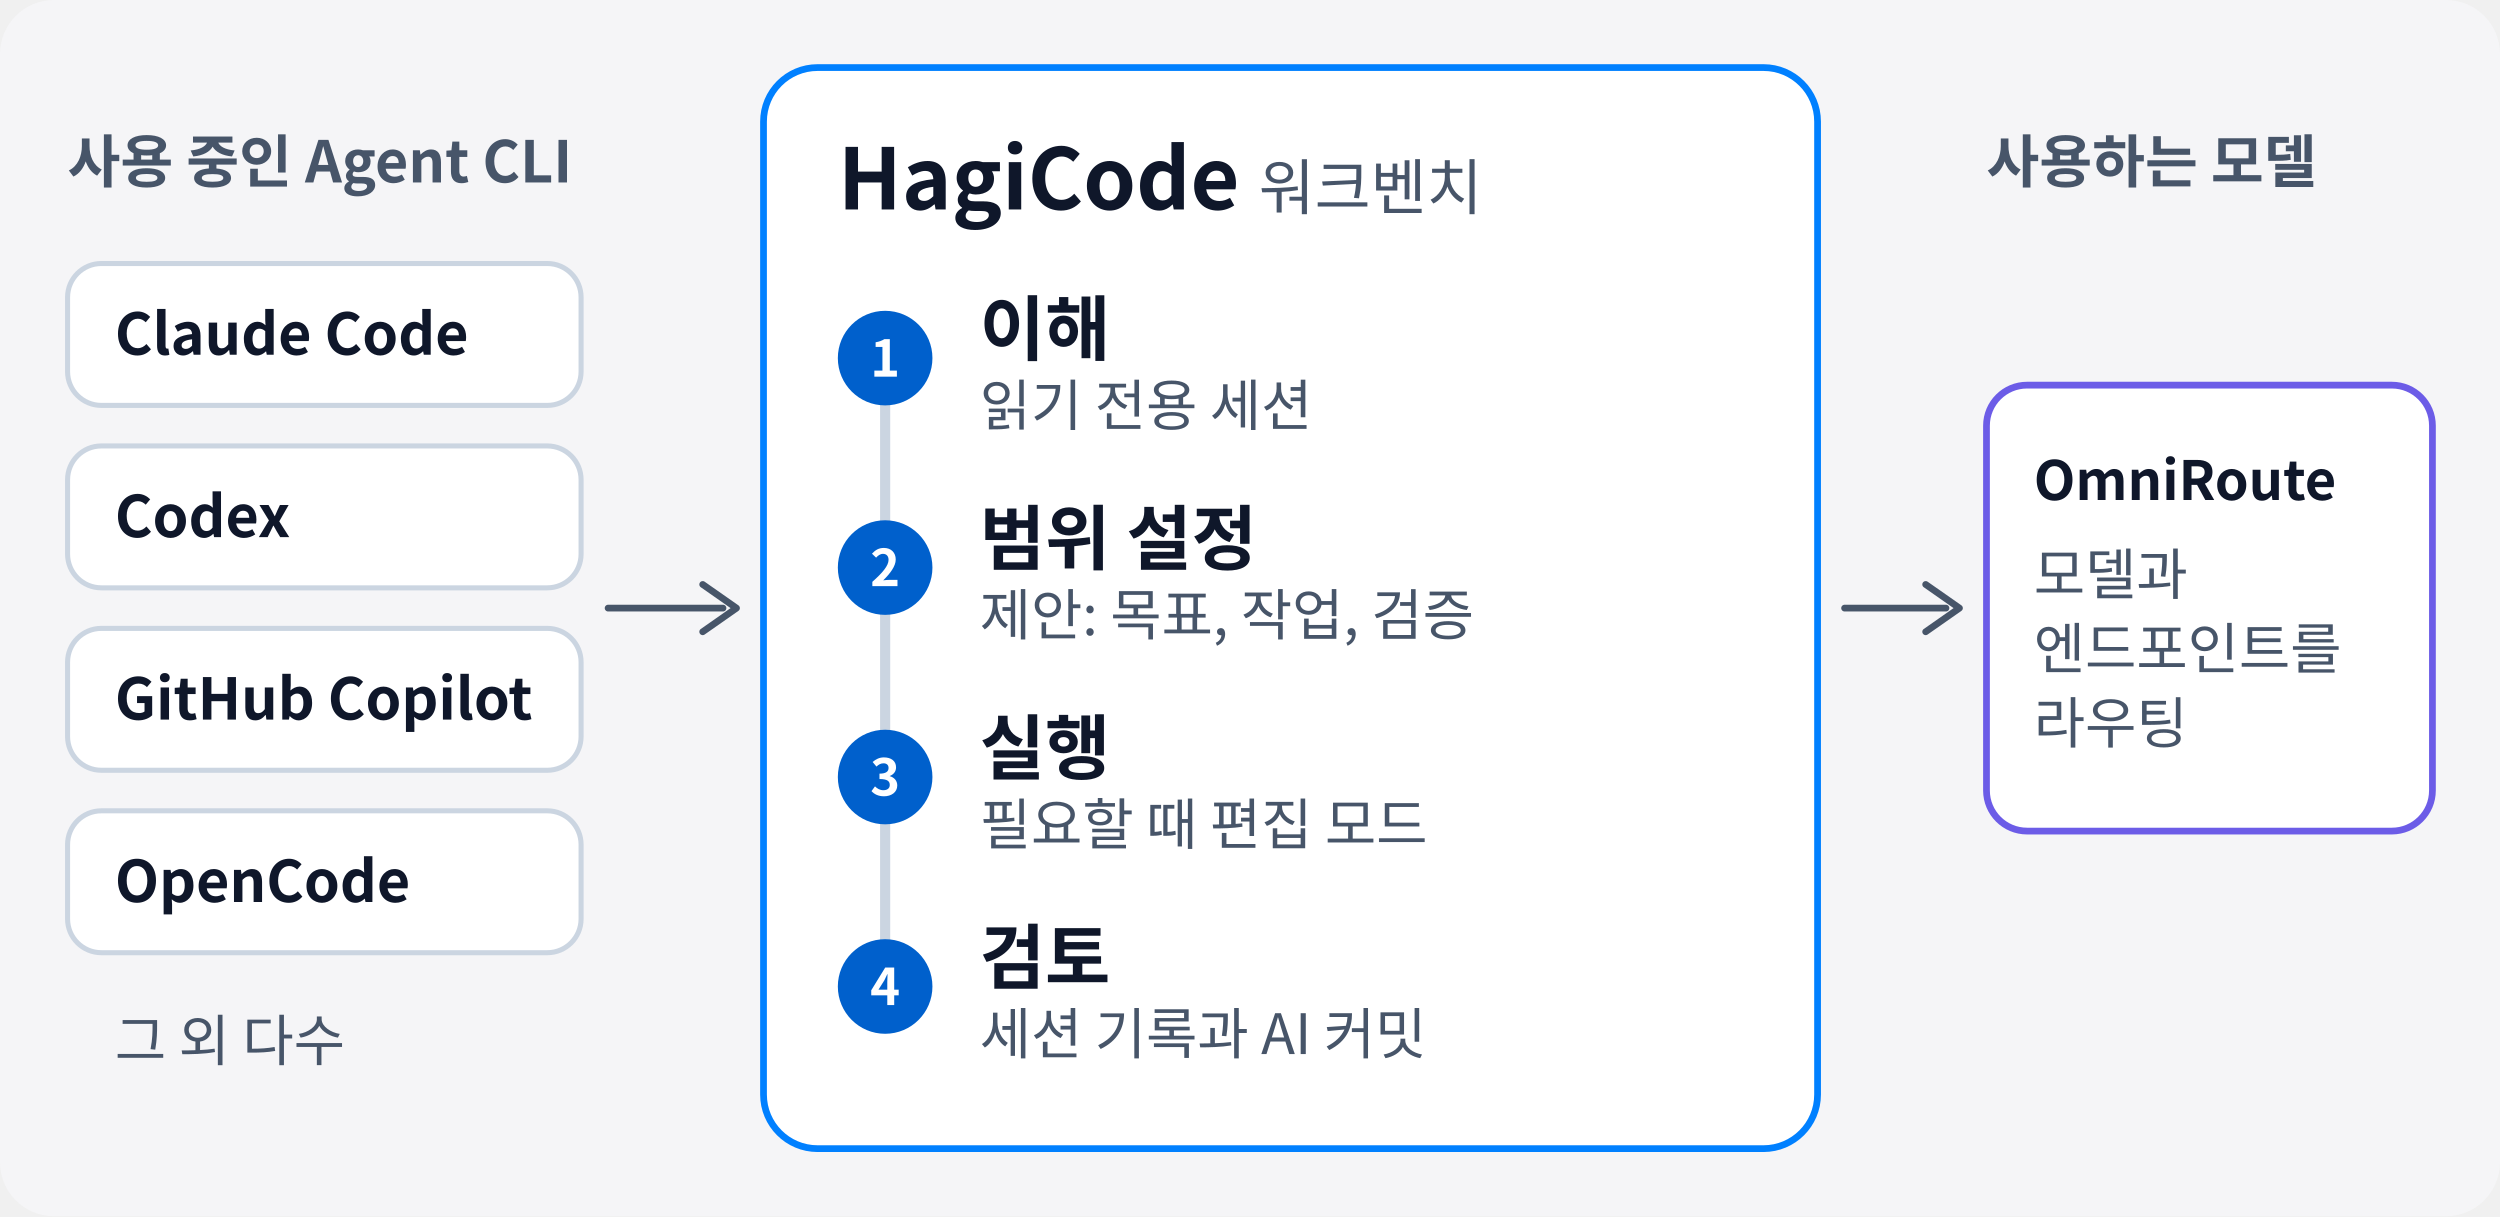
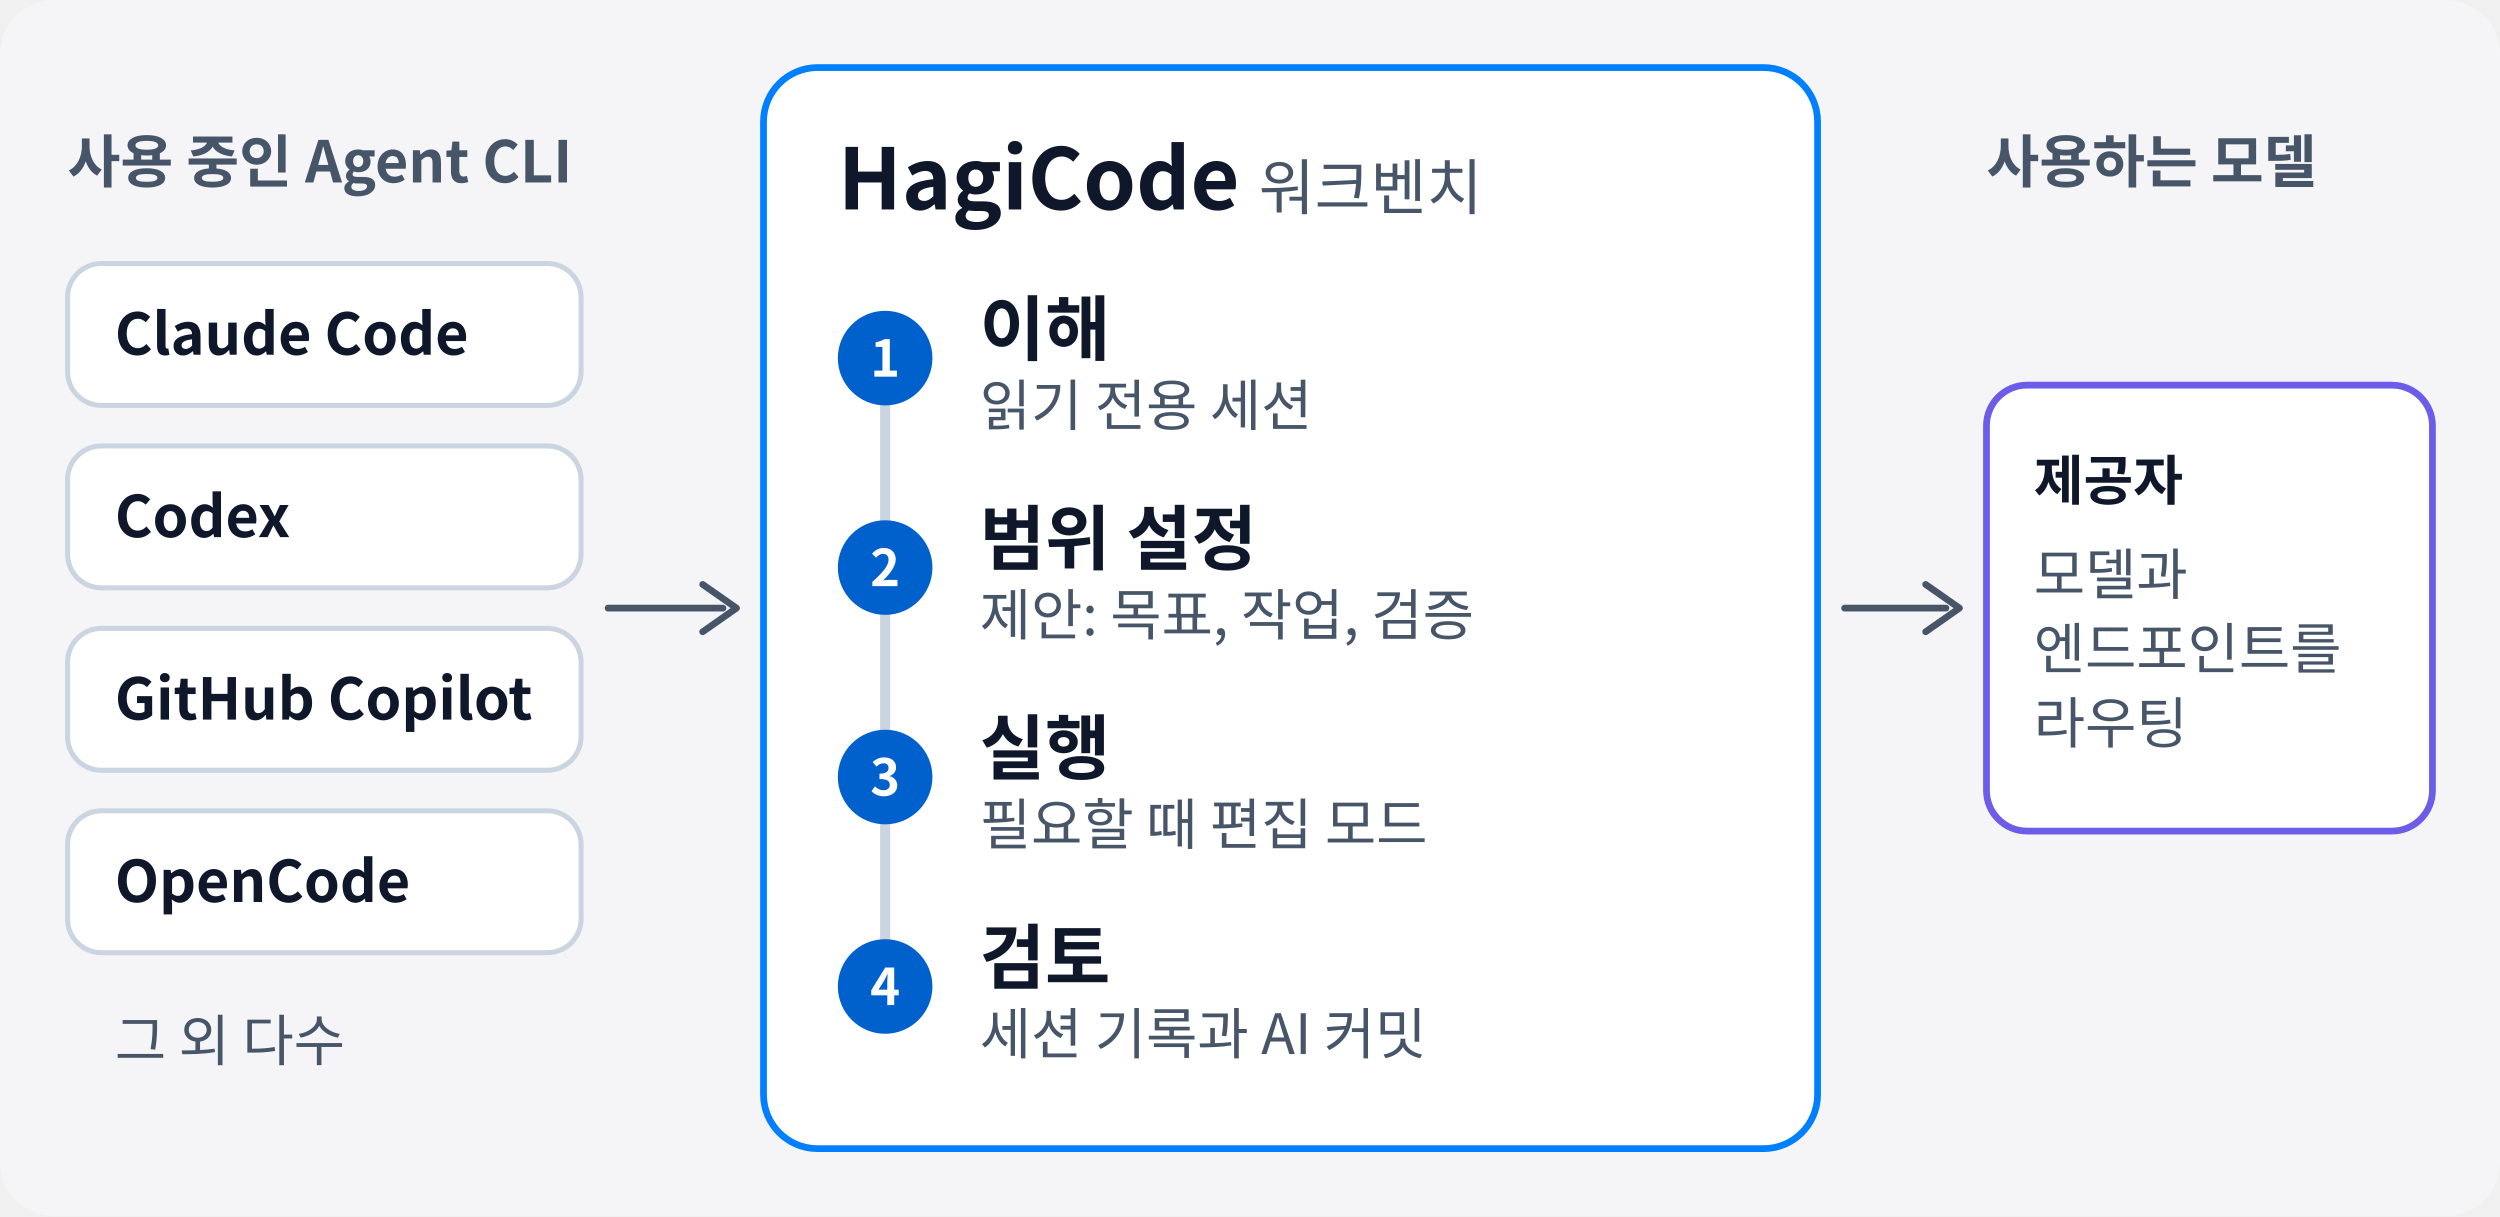
<svg xmlns="http://www.w3.org/2000/svg" viewBox="0 0 740 360" width="740" height="360" role="img" aria-labelledby="t d">
  <style>
    text{font-family:-apple-system, "Segoe UI", "Apple SD Gothic Neo", "Malgun Gothic", "Noto Sans CJK KR", "Noto Sans", sans-serif}
    .h{font-size:17px;font-weight:600;fill:#475569}
    .t{font-size:17px;font-weight:600;fill:#0F172A}
    .s{font-size:21px;font-weight:700;fill:#0F172A}
    .d{font-size:16.5px;fill:#475569}
    .n{font-size:15px;font-weight:700;fill:#FFFFFF}
    .ring{opacity:0;transform-box:fill-box;transform-origin:center;animation:pulse 7s cubic-bezier(.22,1,.36,1) infinite}
    @keyframes pulse{0%{opacity:.85;transform:scale(1)}16%{opacity:0;transform:scale(2.1)}100%{opacity:0;transform:scale(2.1)}}
    @media (prefers-reduced-motion:reduce){.ring{animation:none}}
  </style>
  <rect width="740" height="360" rx="16" fill="#F5F5F7" />
  <text x="20" y="54" class="h">사용 중인 Agent CLI</text>
  <rect x="20" y="78" width="152" height="42" rx="10" fill="#FFFFFF" stroke="#CBD5E1" stroke-width="1.5" />
  <text x="34" y="105" class="t">Claude Code</text>
  <rect x="20" y="132" width="152" height="42" rx="10" fill="#FFFFFF" stroke="#CBD5E1" stroke-width="1.5" />
  <text x="34" y="159" class="t">Codex</text>
  <rect x="20" y="186" width="152" height="42" rx="10" fill="#FFFFFF" stroke="#CBD5E1" stroke-width="1.5" />
  <text x="34" y="213" class="t">GitHub Copilot</text>
  <rect x="20" y="240" width="152" height="42" rx="10" fill="#FFFFFF" stroke="#CBD5E1" stroke-width="1.5" />
  <text x="34" y="267" class="t">OpenCode</text>
  <text x="34" y="314" class="d">그 외 다수</text>
  <path d="M180 180H214" stroke="#475569" stroke-width="2" stroke-linecap="round" />
  <path d="M208 173L218 180L208 187" fill="none" stroke="#475569" stroke-width="2" stroke-linecap="round" stroke-linejoin="round" />
  <rect x="226" y="20" width="312" height="320" rx="16" fill="#FFFFFF" stroke="#0080FF" stroke-width="2" />
  <text x="248" y="62" class="s" style="font-size:25px">HagiCode <tspan style="font-weight:500;fill:#475569;font-size:18px">워크벤치</tspan>
  </text>
  <path d="M262 106V292" stroke="#CBD5E1" stroke-width="3" stroke-linecap="round" />
  <circle class="ring" style="animation-delay:0.0s" cx="262" cy="106" r="14" fill="none" stroke="#0080FF" stroke-width="2.5" />
  <circle cx="262" cy="106" r="14" fill="#0060CC" />
  <text x="262" y="111.5" text-anchor="middle" class="n">1</text>
  <text x="290" y="105" class="s">이해</text>
  <text x="290" y="126" class="d">읽기 전용 세션</text>
  <circle class="ring" style="animation-delay:1.3s" cx="262" cy="168" r="14" fill="none" stroke="#0080FF" stroke-width="2.5" />
  <circle cx="262" cy="168" r="14" fill="#0060CC" />
  <text x="262" y="173.5" text-anchor="middle" class="n">2</text>
  <text x="290" y="167" class="s">범위 설정</text>
  <text x="290" y="188" class="d">제안: 목표, 작업, 검증</text>
  <circle class="ring" style="animation-delay:2.6s" cx="262" cy="230" r="14" fill="none" stroke="#0080FF" stroke-width="2.5" />
  <circle cx="262" cy="230" r="14" fill="#0060CC" />
  <text x="262" y="235.5" text-anchor="middle" class="n">3</text>
  <text x="290" y="229" class="s">실행</text>
  <text x="290" y="250" class="d">필요할 때 편집 모드</text>
  <circle class="ring" style="animation-delay:3.9s" cx="262" cy="292" r="14" fill="none" stroke="#0080FF" stroke-width="2.5" />
  <circle cx="262" cy="292" r="14" fill="#0060CC" />
  <text x="262" y="297.5" text-anchor="middle" class="n">4</text>
  <text x="290" y="291" class="s">검토</text>
  <text x="290" y="312" class="d">세션 기록과 AI 커밋</text>
  <path d="M546 180H576" stroke="#475569" stroke-width="2" stroke-linecap="round" />
  <path d="M570 173L580 180L570 187" fill="none" stroke="#475569" stroke-width="2" stroke-linecap="round" stroke-linejoin="round" />
  <text x="588" y="54" class="h">사용하는 모델</text>
  <rect x="588" y="114" width="132" height="132" rx="12" fill="#FFFFFF" stroke="#6C5CE7" stroke-width="2" />
-   <text x="602" y="148" class="t" style="font-size:16px;font-weight:700">OmniRoute</text>
+   <text x="602" y="148" class="t" style="font-size:16px;font-weight:700">제공자</text>
  <text x="602" y="176" class="d">모델과</text>
  <text x="602" y="198" class="d">엔드포인트를</text>
  <text x="602" y="220" class="d">라우팅</text>
</svg>
